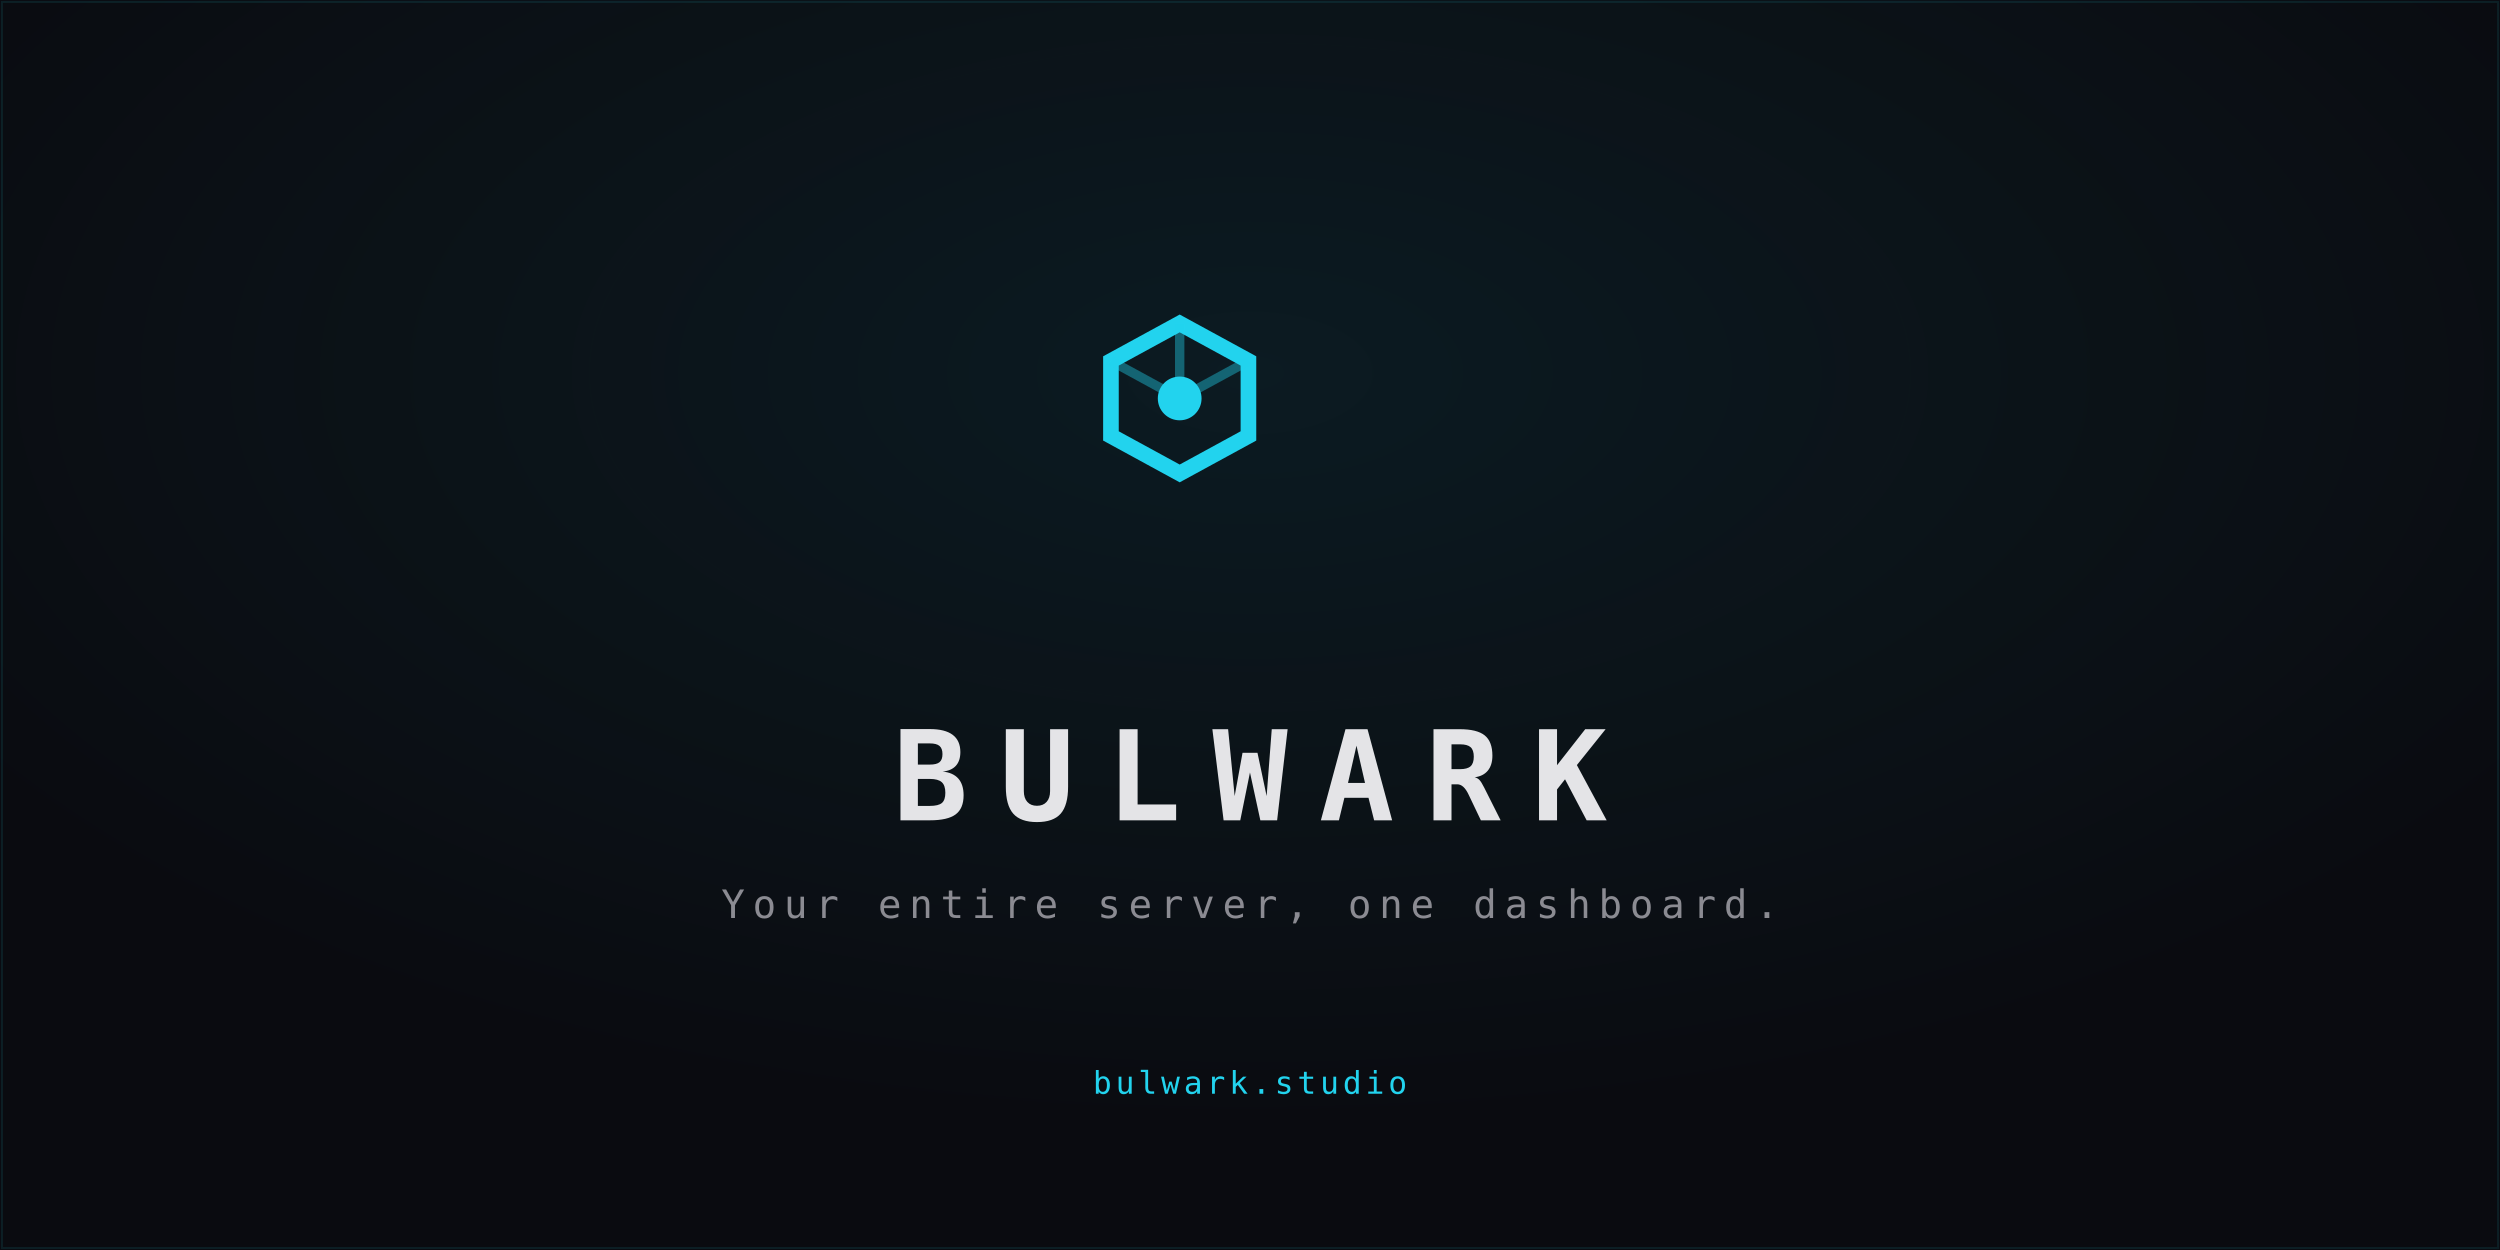
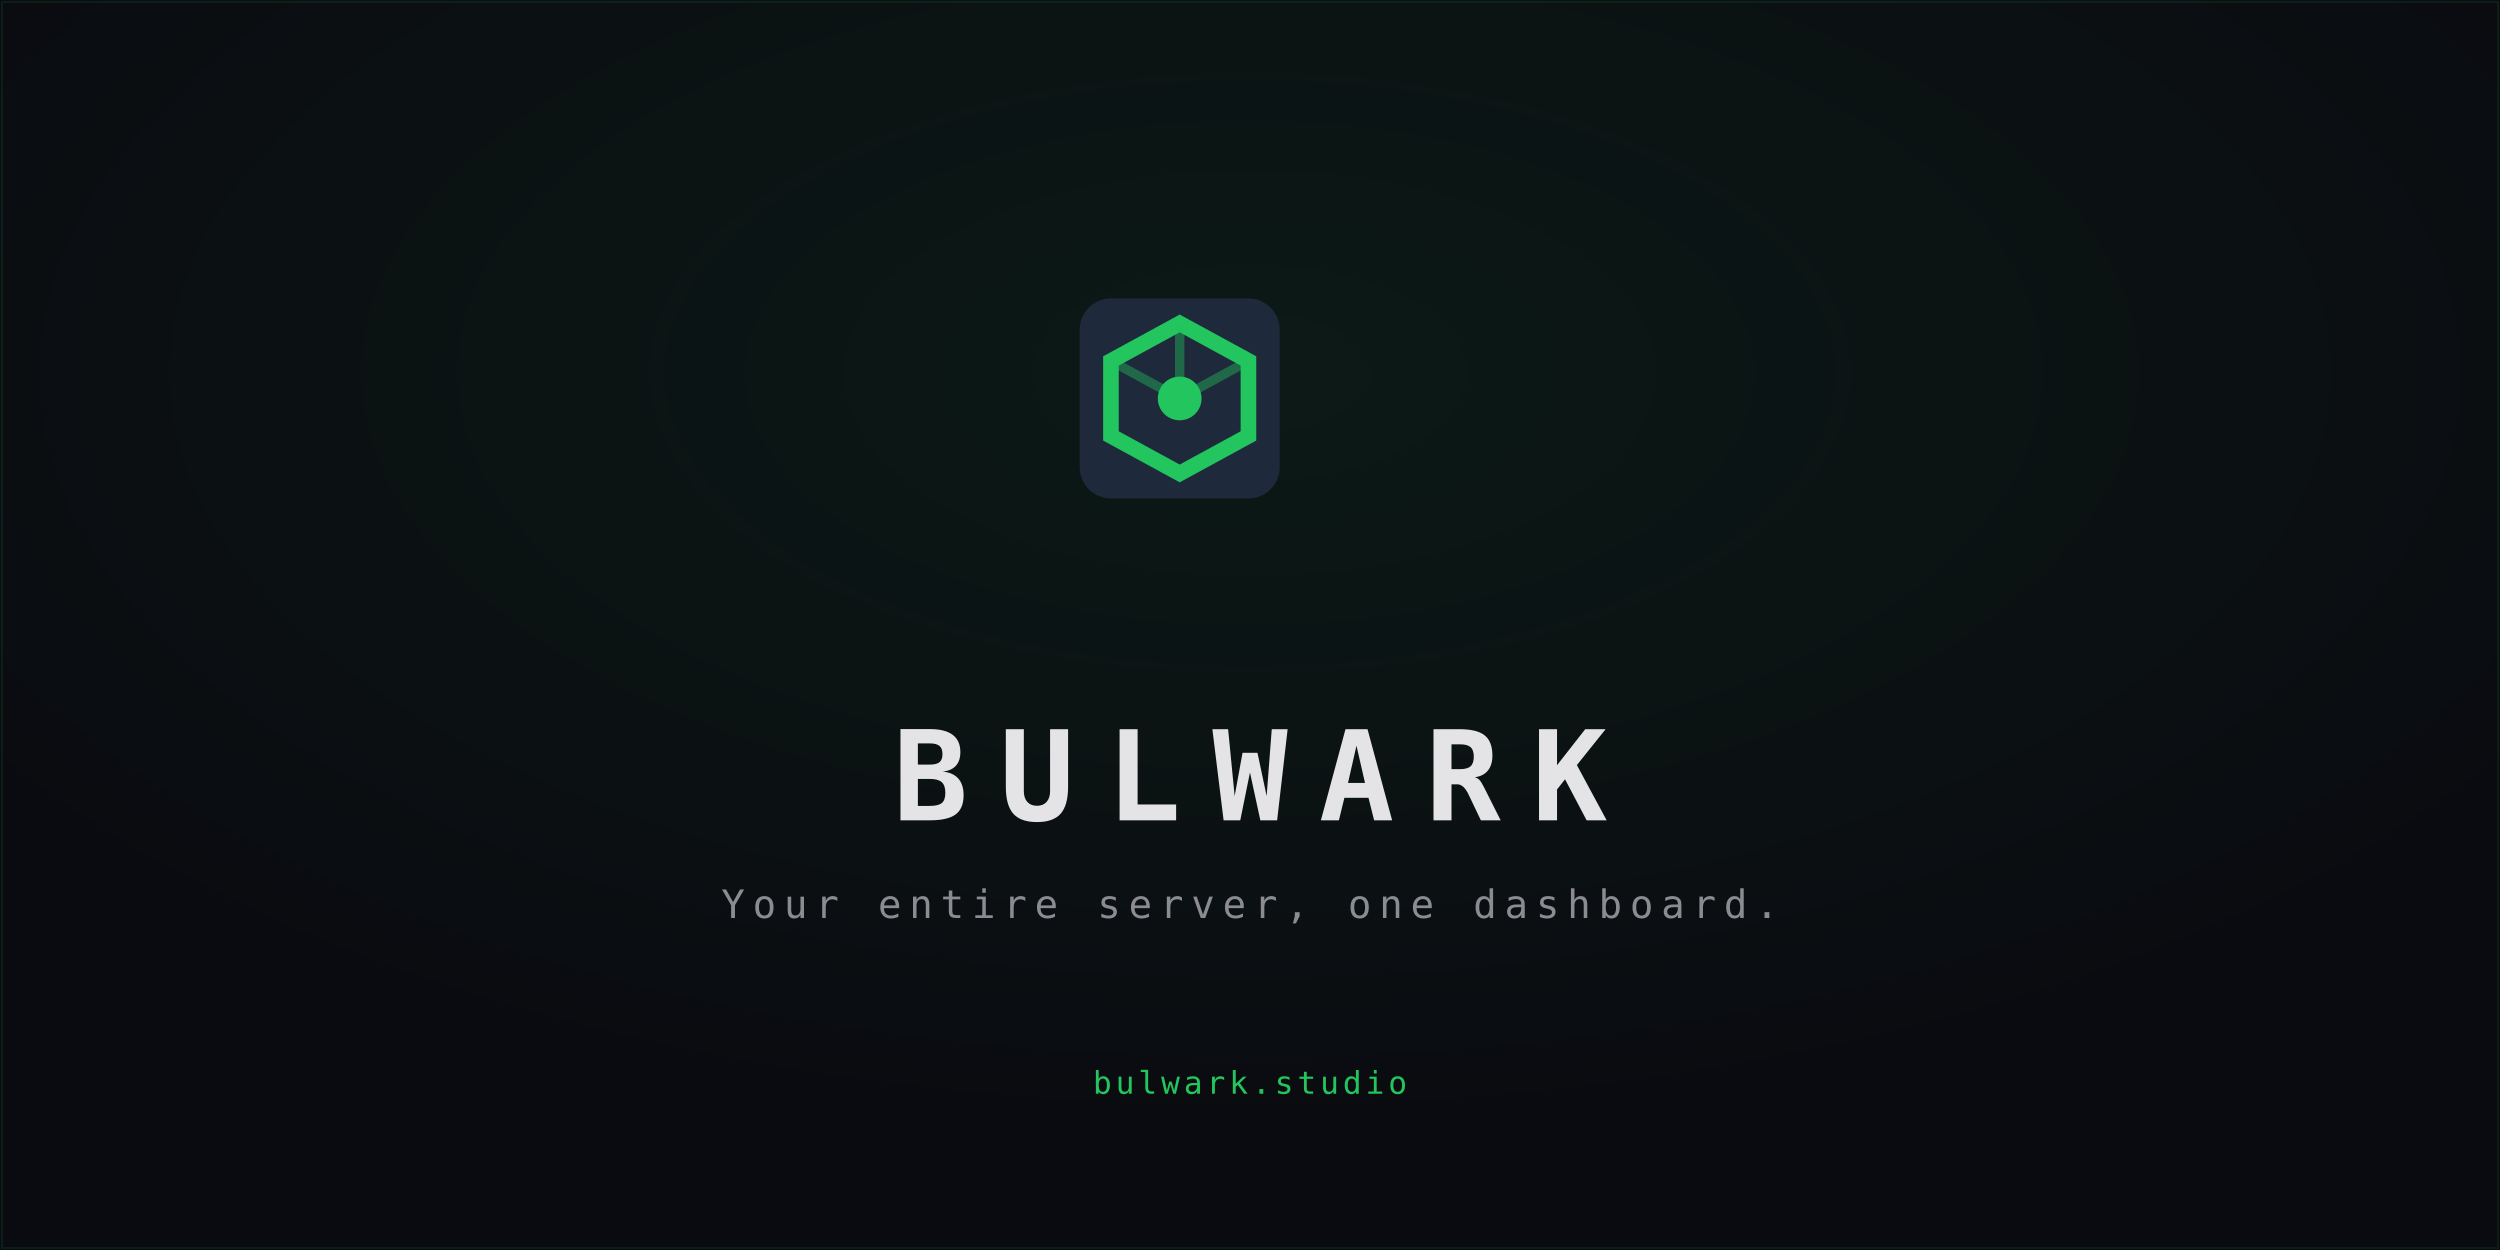
<svg xmlns="http://www.w3.org/2000/svg" width="1280" height="640" viewBox="0 0 1280 640" fill="none">
  <rect width="1280" height="640" fill="#0a0b10" />
  <radialGradient id="g1" cx="50%" cy="30%" r="60%">
-     <stop offset="0%" stop-color="#22d3ee" stop-opacity="0.08" />
-     <stop offset="100%" stop-color="#22d3ee" stop-opacity="0" />
+     <stop offset="0%" stop-color="#22C55E" stop-opacity="0.08" />
+     <stop offset="100%" stop-color="#22C55E" stop-opacity="0" />
  </radialGradient>
  <rect width="1280" height="640" fill="url(#g1)" />
  <g transform="translate(540, 140) scale(3.2)">
-     <path d="M20 8L31 14V26L20 32L9 26V14L20 8Z" stroke="#22d3ee" stroke-width="2.5" />
-     <path d="M20 8V20M31 14L20 20M9 14L20 20" stroke="#22d3ee" stroke-opacity="0.4" stroke-width="1.5" />
-     <circle cx="20" cy="20" r="3.5" fill="#22d3ee" />
+     <rect x="4" y="4" width="32" height="32" rx="5" fill="#1E293B" />
+     <path d="M20 8L31 14V26L20 32L9 26V14L20 8Z" stroke="#22C55E" stroke-width="2.5" />
+     <path d="M20 8V20M31 14L20 20M9 14L20 20" stroke="#22C55E" stroke-opacity="0.4" stroke-width="1.5" />
+     <circle cx="20" cy="20" r="3.5" fill="#22C55E" />
  </g>
  <text x="640" y="420" text-anchor="middle" font-family="monospace" font-size="64" font-weight="800" letter-spacing="16" fill="#e4e4e7">BULWARK</text>
  <text x="640" y="470" text-anchor="middle" font-family="monospace" font-size="20" font-weight="300" letter-spacing="4" fill="#8b8b92">Your entire server, one dashboard.</text>
-   <text x="640" y="560" text-anchor="middle" font-family="monospace" font-size="16" letter-spacing="2" fill="#22d3ee">bulwark.studio</text>
-   <rect x="1" y="1" width="1278" height="638" rx="0" stroke="#22d3ee" stroke-opacity="0.1" stroke-width="1" fill="none" />
+   <text x="640" y="560" text-anchor="middle" font-family="monospace" font-size="16" letter-spacing="2" fill="#22C55E">bulwark.studio</text>
+   <rect x="1" y="1" width="1278" height="638" rx="0" stroke="#22C55E" stroke-opacity="0.1" stroke-width="1" fill="none" />
</svg>
